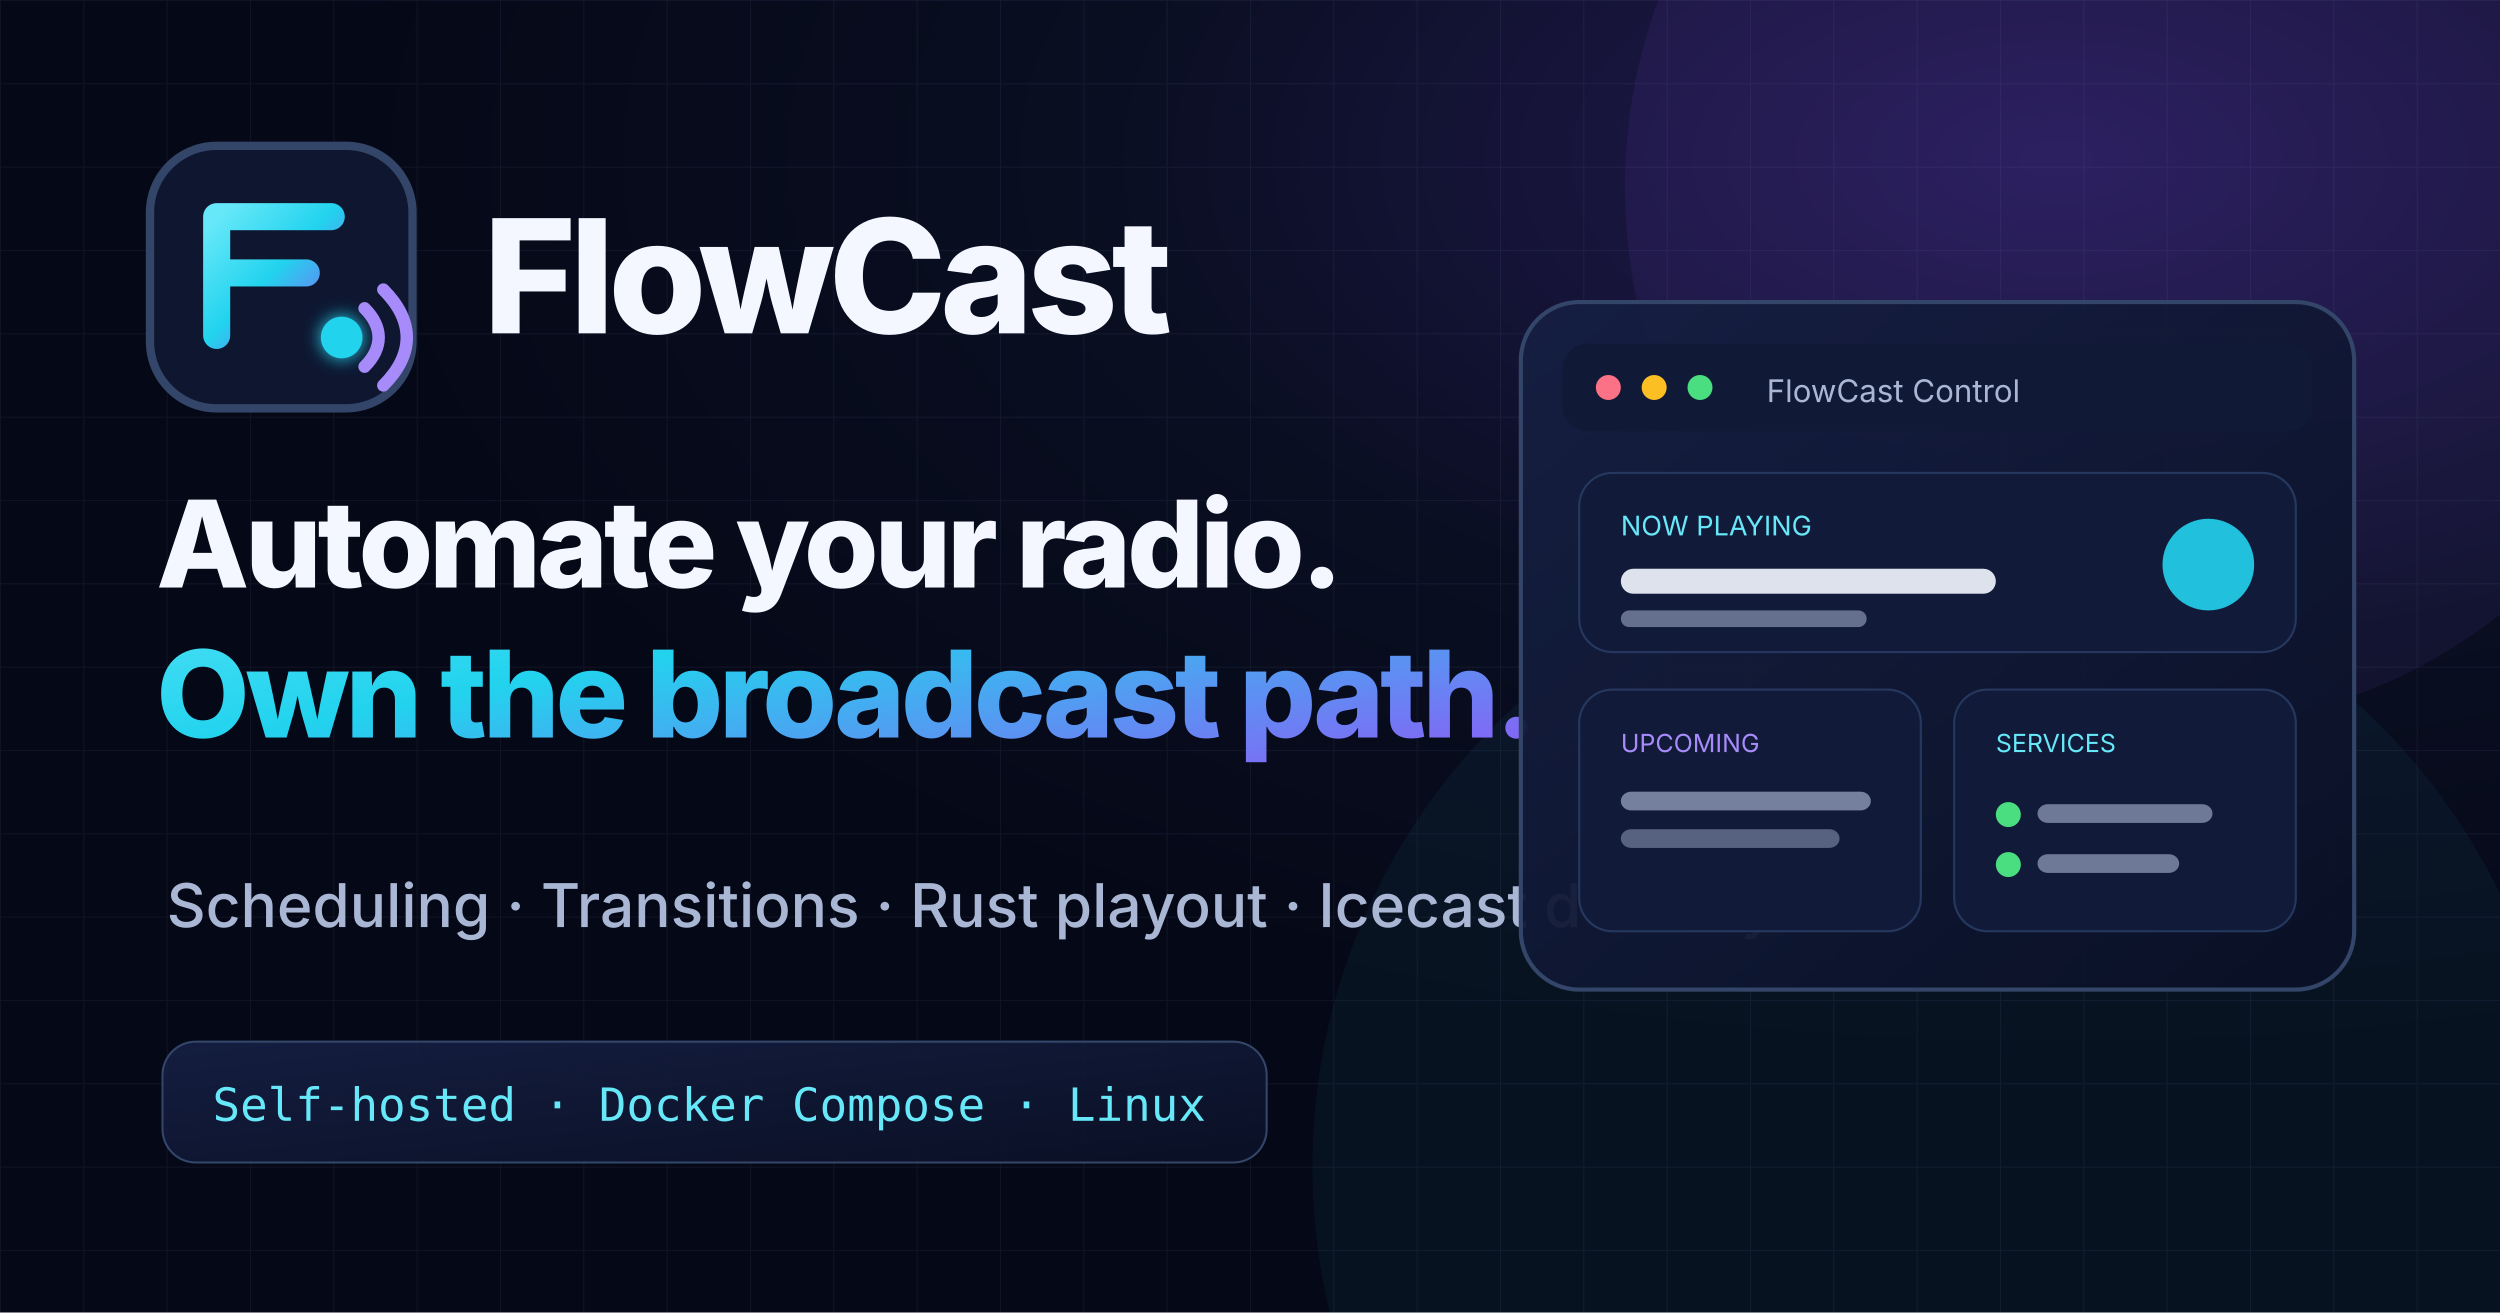
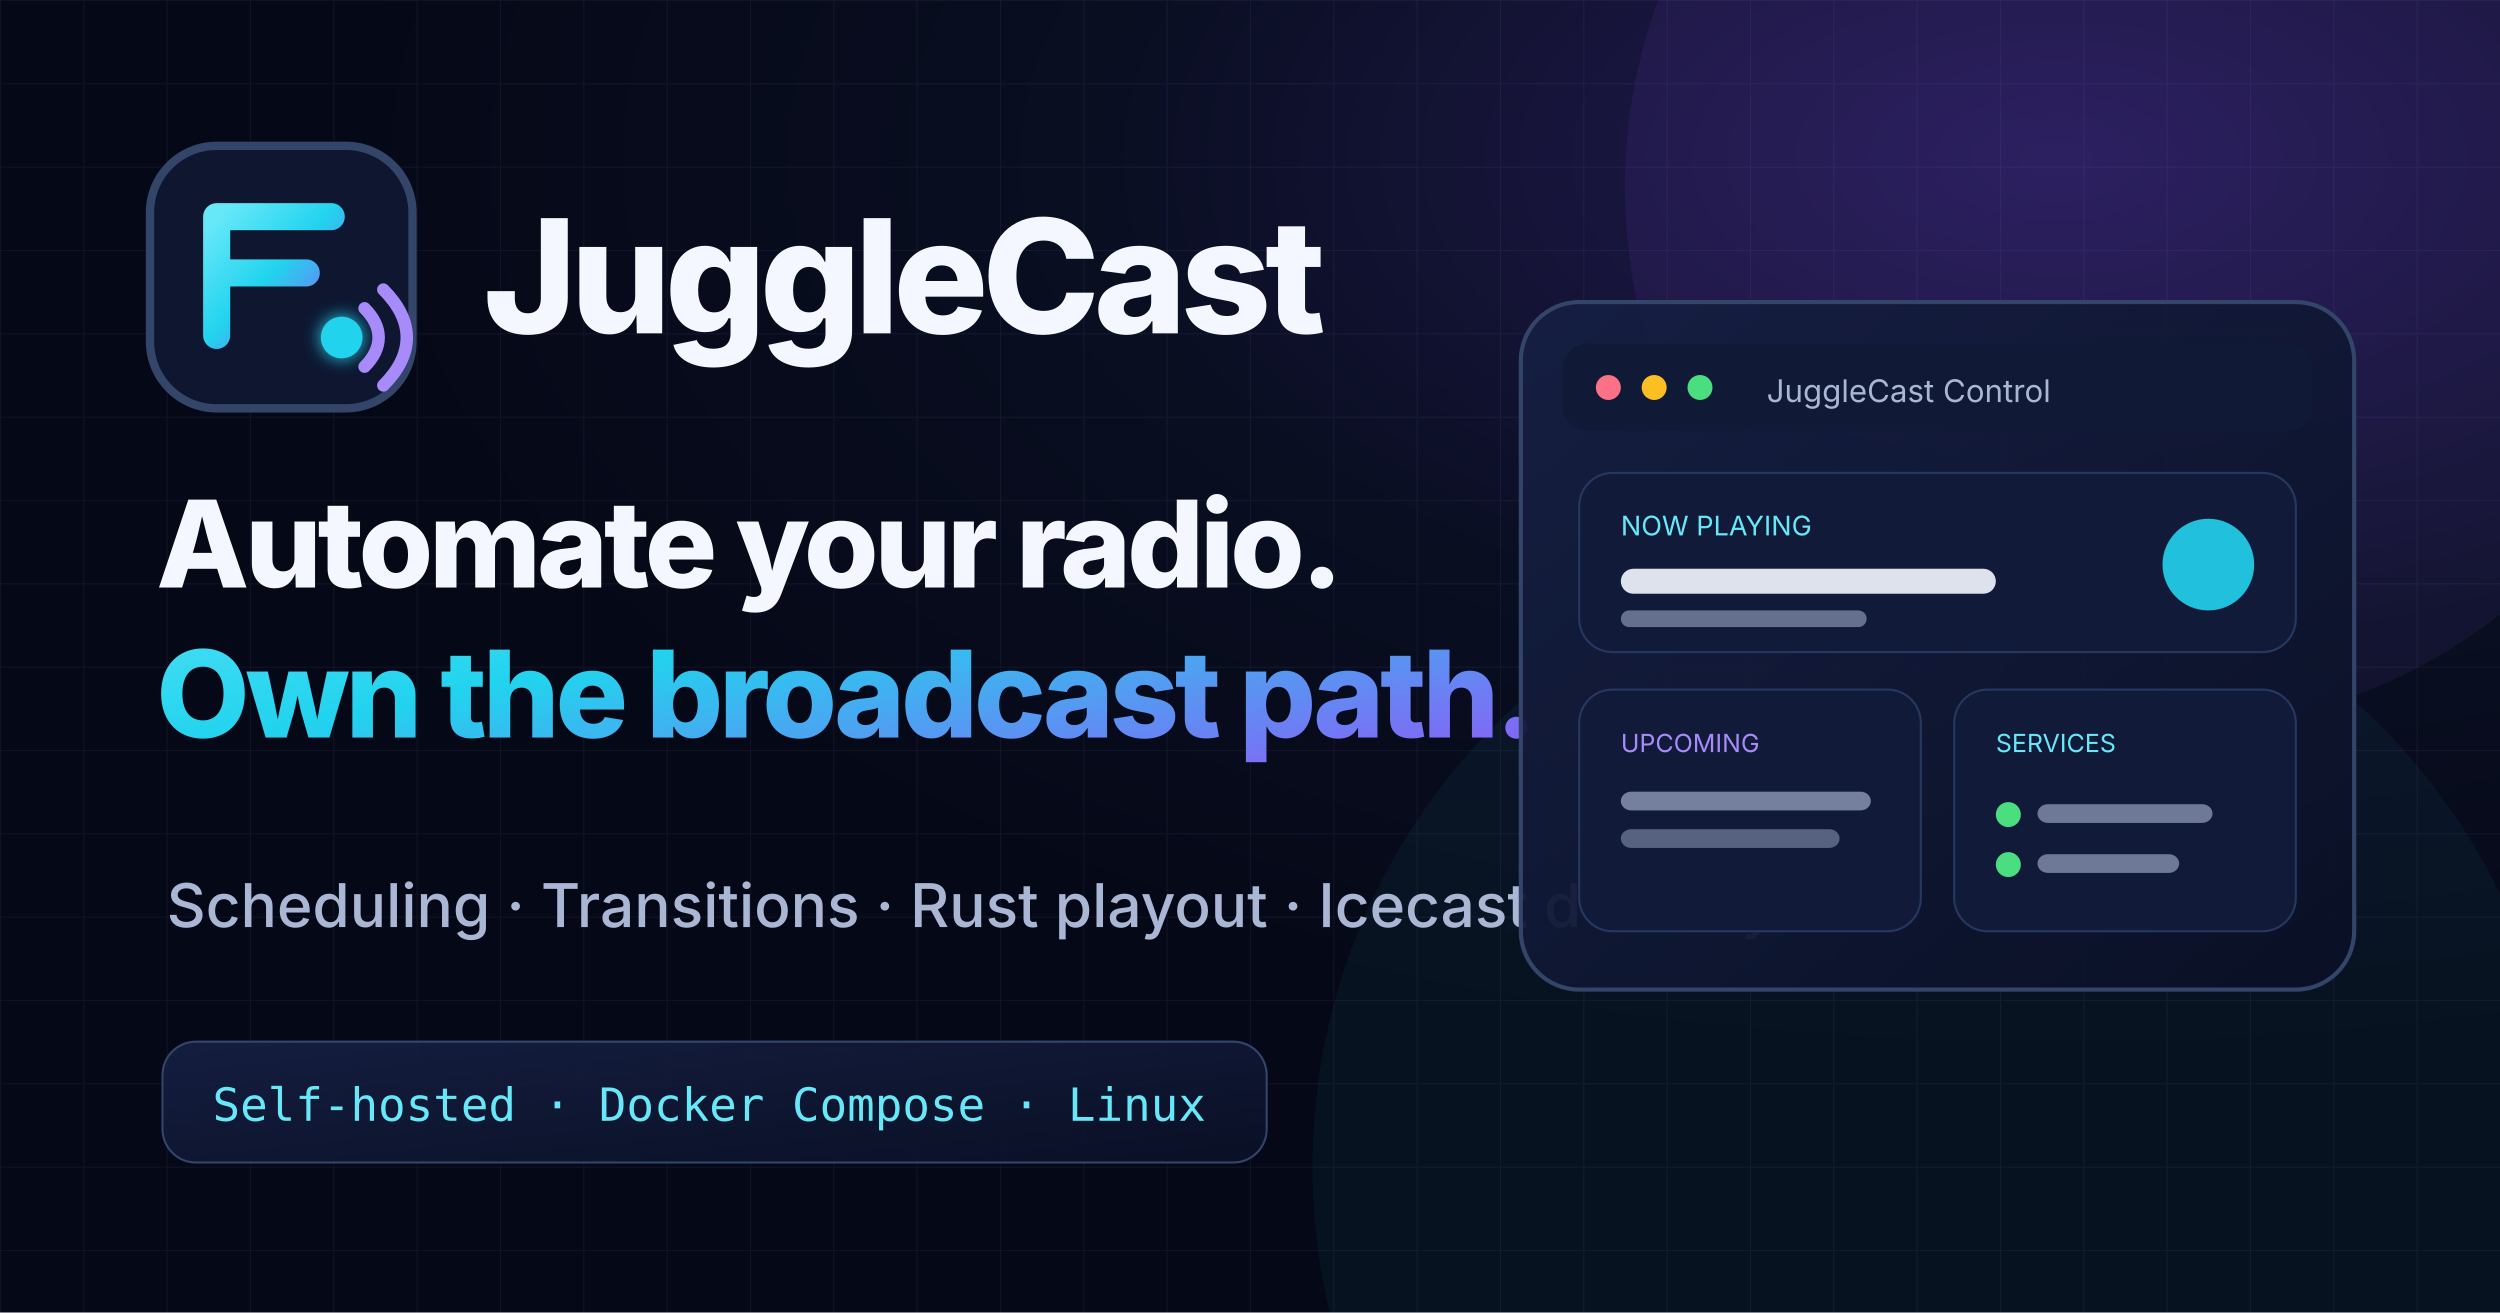
<svg xmlns="http://www.w3.org/2000/svg" width="1200" height="630" viewBox="0 0 1200 630" role="img" aria-labelledby="title desc">
  <defs>
    <linearGradient id="fc-gradient" x1="0" y1="0" x2="1" y2="1">
      <stop offset="0%" stop-color="#67E8F9" />
      <stop offset="48%" stop-color="#22D3EE" />
      <stop offset="100%" stop-color="#8B5CF6" />
    </linearGradient>
    <filter id="fc-glow" x="-50%" y="-50%" width="200%" height="200%">
      <feGaussianBlur stdDeviation="4" result="blur" />
      <feMerge>
        <feMergeNode in="blur" />
        <feMergeNode in="SourceGraphic" />
      </feMerge>
    </filter>
    <radialGradient id="bg-a" cx="82%" cy="12%" r="70%">
      <stop offset="0%" stop-color="#251B55" />
      <stop offset="55%" stop-color="#090E21" />
      <stop offset="100%" stop-color="#050816" />
    </radialGradient>
    <linearGradient id="panel" x1="0" y1="0" x2="1" y2="1">
      <stop stop-color="#151F42" stop-opacity=".95" />
      <stop offset="1" stop-color="#0A1025" stop-opacity=".95" />
    </linearGradient>
    <pattern id="grid" width="40" height="40" patternUnits="userSpaceOnUse">
      <path d="M40 0H0V40" fill="none" stroke="#8BA0CF" stroke-opacity=".08" stroke-width="1" />
    </pattern>
  </defs>
  <rect width="1200" height="630" fill="url(#bg-a)" />
  <rect width="1200" height="630" fill="url(#grid)" />
  <circle cx="1040" cy="90" r="260" fill="#8B5CF6" opacity=".08" />
  <circle cx="930" cy="560" r="300" fill="#22D3EE" opacity=".05" />
  <g transform="translate(72 70)">
    <rect x="0" y="0" width="126" height="126" rx="32" fill="#0E1630" stroke="#334568" stroke-width="4" />
    <path d="M32 91V34h55M32 61h43" fill="none" stroke="url(#fc-gradient)" stroke-width="13" stroke-linecap="round" stroke-linejoin="round" />
    <circle cx="92" cy="92" r="10" fill="#22D3EE" filter="url(#fc-glow)" />
    <path d="M103 78c9 9 9 19 0 28M112 69c15 15 15 31 0 46" fill="none" stroke="#A78BFA" stroke-width="6" stroke-linecap="round" />
  </g>
-   <text x="232" y="160" font-family="Inter,Segoe UI,Arial,sans-serif" font-size="76" font-weight="800" letter-spacing="-3" fill="#F4F7FF">FlowCast</text>
+   <text x="232" y="160" font-family="Inter,Segoe UI,Arial,sans-serif" font-size="76" font-weight="800" letter-spacing="-3" fill="#F4F7FF">JuggleCast</text>
  <text x="75" y="282" font-family="Inter,Segoe UI,Arial,sans-serif" font-size="58" font-weight="800" letter-spacing="-2" fill="#F4F7FF">
    <tspan x="75" dy="0">Automate your radio.</tspan>
    <tspan x="75" dy="72" fill="url(#fc-gradient)">Own the broadcast path.</tspan>
  </text>
  <text x="80" y="445" font-family="Inter,Segoe UI,Arial,sans-serif" font-size="29" font-weight="500" fill="#AAB7D4">
  Scheduling · Transitions · Rust playout · Icecast delivery
</text>
  <g transform="translate(78 500)">
    <rect width="530" height="58" rx="16" fill="url(#panel)" stroke="#334568" />
    <text x="24" y="38" font-family="ui-monospace,SFMono-Regular,Consolas,monospace" font-size="22" fill="#67E8F9">Self-hosted · Docker Compose · Linux</text>
  </g>
  <g transform="translate(730 145)">
    <rect width="400" height="330" rx="28" fill="url(#panel)" stroke="#334568" stroke-width="2" />
    <rect x="20" y="20" width="360" height="42" rx="12" fill="#101936" />
    <circle cx="42" cy="41" r="6" fill="#FB7185" />
    <circle cx="64" cy="41" r="6" fill="#FBBF24" />
    <circle cx="86" cy="41" r="6" fill="#4ADE80" />
-     <text x="118" y="48" font-family="Inter,Segoe UI,Arial,sans-serif" font-size="15" fill="#AAB7D4">FlowCast Control</text>
+     <text x="118" y="48" font-family="Inter,Segoe UI,Arial,sans-serif" font-size="15" fill="#AAB7D4">JuggleCast Control</text>
    <rect x="28" y="82" width="344" height="86" rx="16" fill="#111B39" stroke="#26385F" />
    <text x="48" y="112" font-family="Inter,Segoe UI,Arial,sans-serif" font-size="13" fill="#67E8F9">NOW PLAYING</text>
    <rect x="48" y="128" width="180" height="12" rx="6" fill="#F4F7FF" opacity=".9" />
    <rect x="48" y="148" width="118" height="8" rx="4" fill="#AAB7D4" opacity=".55" />
    <circle cx="330" cy="126" r="22" fill="#22D3EE" opacity=".9" />
    <rect x="28" y="186" width="164" height="116" rx="16" fill="#111B39" stroke="#26385F" />
    <rect x="208" y="186" width="164" height="116" rx="16" fill="#111B39" stroke="#26385F" />
    <text x="48" y="216" font-family="Inter,Segoe UI,Arial,sans-serif" font-size="12" fill="#A78BFA">UPCOMING</text>
    <text x="228" y="216" font-family="Inter,Segoe UI,Arial,sans-serif" font-size="12" fill="#67E8F9">SERVICES</text>
    <rect x="48" y="235" width="120" height="9" rx="5" fill="#AAB7D4" opacity=".65" />
    <rect x="48" y="253" width="105" height="9" rx="5" fill="#AAB7D4" opacity=".45" />
    <circle cx="234" cy="246" r="6" fill="#4ADE80" />
    <rect x="248" y="241" width="84" height="9" rx="5" fill="#AAB7D4" opacity=".6" />
    <circle cx="234" cy="270" r="6" fill="#4ADE80" />
    <rect x="248" y="265" width="68" height="9" rx="5" fill="#AAB7D4" opacity=".6" />
  </g>
</svg>
